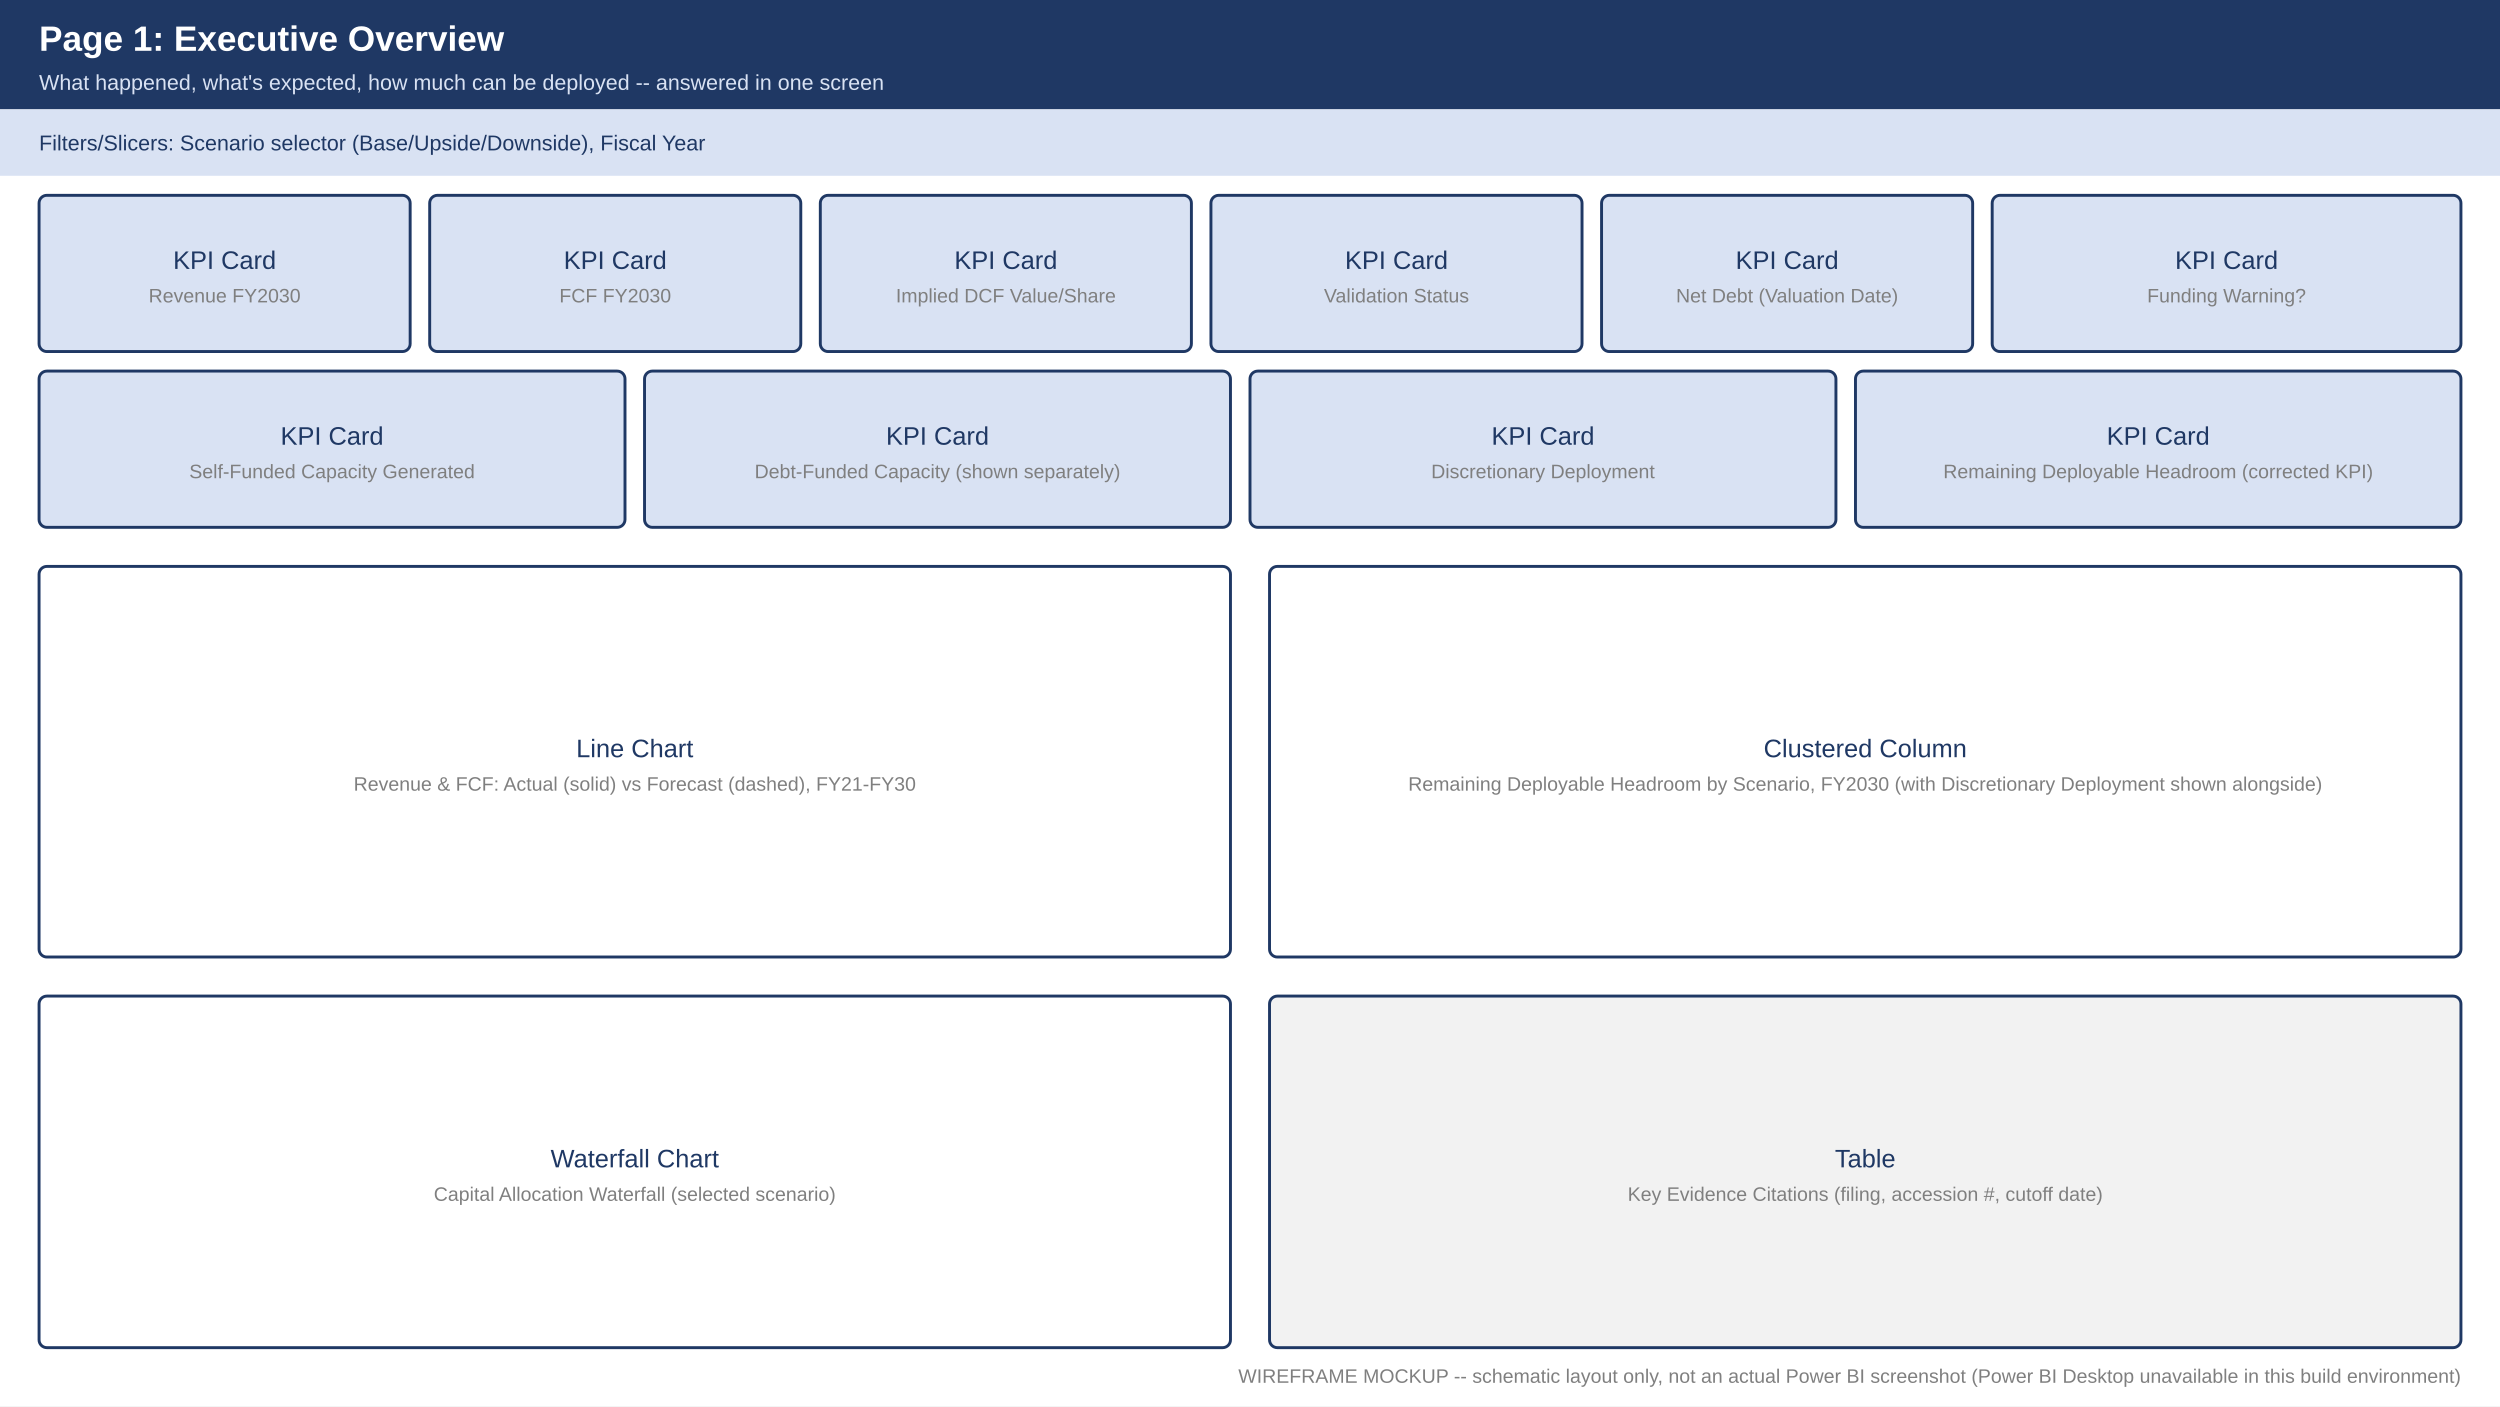
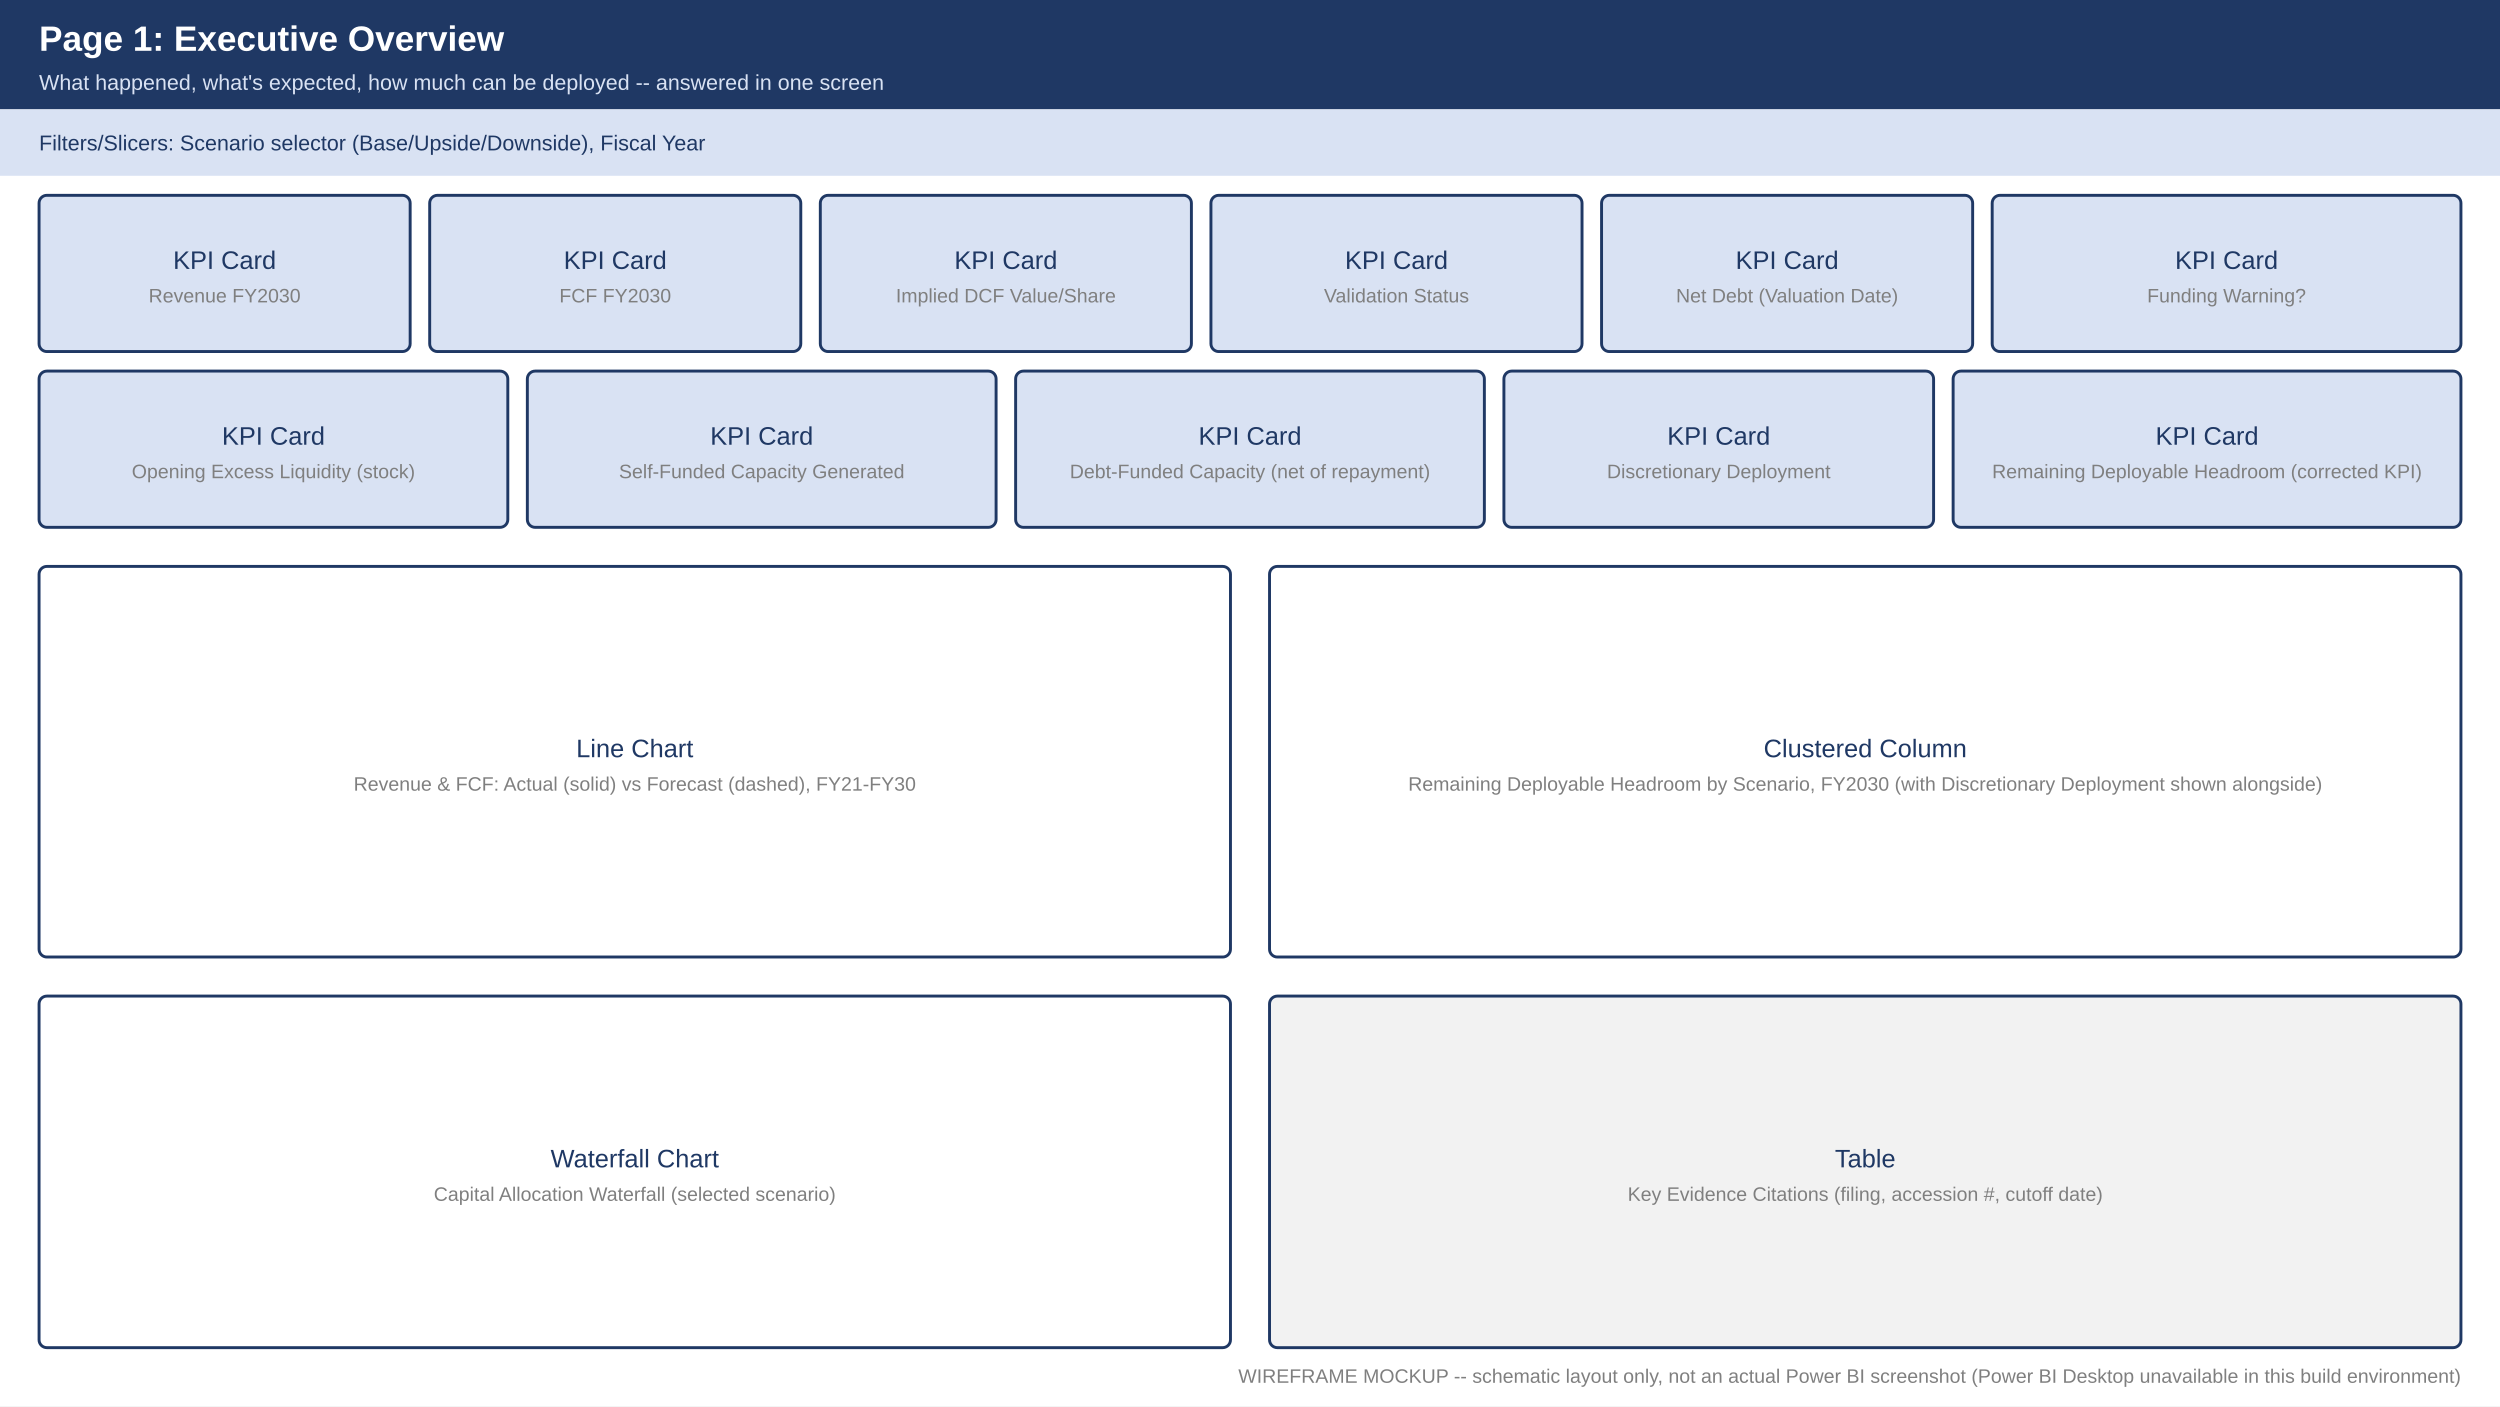
<svg xmlns="http://www.w3.org/2000/svg" width="1280" height="720" viewBox="0 0 1280 720">
  <rect width="1280" height="720" fill="#FFFFFF" />
  <rect x="0" y="0" width="1280" height="56" fill="#1F3864" />
  <text x="20" y="26" font-family="Segoe UI, Arial" font-size="18" fill="#FFFFFF" font-weight="bold">Page 1: Executive Overview</text>
  <text x="20" y="46" font-family="Segoe UI, Arial" font-size="11" fill="#D9E2F3">What happened, what's expected, how much can be deployed -- answered in one screen</text>
  <rect x="0" y="56" width="1280" height="34" fill="#D9E2F3" />
  <text x="20" y="77" font-family="Segoe UI, Arial" font-size="11" fill="#1F3864">Filters/Slicers: Scenario selector (Base/Upside/Downside), Fiscal Year</text>
  <rect x="20" y="100" width="190" height="80" fill="#D9E2F3" stroke="#1F3864" stroke-width="1.5" rx="4" />
  <text x="115.0" y="134.0" font-family="Segoe UI, Arial" font-size="13" fill="#1F3864" text-anchor="middle" dominant-baseline="middle">KPI Card</text>
  <text x="115.0" y="152.0" font-family="Segoe UI, Arial" font-size="10" fill="#7F7F7F" text-anchor="middle" dominant-baseline="middle">Revenue FY2030</text>
  <rect x="220" y="100" width="190" height="80" fill="#D9E2F3" stroke="#1F3864" stroke-width="1.5" rx="4" />
  <text x="315.0" y="134.0" font-family="Segoe UI, Arial" font-size="13" fill="#1F3864" text-anchor="middle" dominant-baseline="middle">KPI Card</text>
  <text x="315.0" y="152.0" font-family="Segoe UI, Arial" font-size="10" fill="#7F7F7F" text-anchor="middle" dominant-baseline="middle">FCF FY2030</text>
  <rect x="420" y="100" width="190" height="80" fill="#D9E2F3" stroke="#1F3864" stroke-width="1.5" rx="4" />
  <text x="515.0" y="134.0" font-family="Segoe UI, Arial" font-size="13" fill="#1F3864" text-anchor="middle" dominant-baseline="middle">KPI Card</text>
  <text x="515.0" y="152.0" font-family="Segoe UI, Arial" font-size="10" fill="#7F7F7F" text-anchor="middle" dominant-baseline="middle">Implied DCF Value/Share</text>
  <rect x="620" y="100" width="190" height="80" fill="#D9E2F3" stroke="#1F3864" stroke-width="1.5" rx="4" />
  <text x="715.0" y="134.0" font-family="Segoe UI, Arial" font-size="13" fill="#1F3864" text-anchor="middle" dominant-baseline="middle">KPI Card</text>
  <text x="715.0" y="152.0" font-family="Segoe UI, Arial" font-size="10" fill="#7F7F7F" text-anchor="middle" dominant-baseline="middle">Validation Status</text>
  <rect x="820" y="100" width="190" height="80" fill="#D9E2F3" stroke="#1F3864" stroke-width="1.5" rx="4" />
  <text x="915.0" y="134.0" font-family="Segoe UI, Arial" font-size="13" fill="#1F3864" text-anchor="middle" dominant-baseline="middle">KPI Card</text>
  <text x="915.0" y="152.0" font-family="Segoe UI, Arial" font-size="10" fill="#7F7F7F" text-anchor="middle" dominant-baseline="middle">Net Debt (Valuation Date)</text>
  <rect x="1020" y="100" width="240" height="80" fill="#D9E2F3" stroke="#1F3864" stroke-width="1.5" rx="4" />
  <text x="1140.0" y="134.0" font-family="Segoe UI, Arial" font-size="13" fill="#1F3864" text-anchor="middle" dominant-baseline="middle">KPI Card</text>
  <text x="1140.0" y="152.0" font-family="Segoe UI, Arial" font-size="10" fill="#7F7F7F" text-anchor="middle" dominant-baseline="middle">Funding Warning?</text>
-   <rect x="20" y="190" width="300" height="80" fill="#D9E2F3" stroke="#1F3864" stroke-width="1.5" rx="4" />
-   <text x="170.0" y="224.0" font-family="Segoe UI, Arial" font-size="13" fill="#1F3864" text-anchor="middle" dominant-baseline="middle">KPI Card</text>
-   <text x="170.0" y="242.0" font-family="Segoe UI, Arial" font-size="10" fill="#7F7F7F" text-anchor="middle" dominant-baseline="middle">Self-Funded Capacity Generated</text>
-   <rect x="330" y="190" width="300" height="80" fill="#D9E2F3" stroke="#1F3864" stroke-width="1.5" rx="4" />
-   <text x="480.0" y="224.0" font-family="Segoe UI, Arial" font-size="13" fill="#1F3864" text-anchor="middle" dominant-baseline="middle">KPI Card</text>
-   <text x="480.0" y="242.0" font-family="Segoe UI, Arial" font-size="10" fill="#7F7F7F" text-anchor="middle" dominant-baseline="middle">Debt-Funded Capacity (shown separately)</text>
-   <rect x="640" y="190" width="300" height="80" fill="#D9E2F3" stroke="#1F3864" stroke-width="1.5" rx="4" />
-   <text x="790.0" y="224.0" font-family="Segoe UI, Arial" font-size="13" fill="#1F3864" text-anchor="middle" dominant-baseline="middle">KPI Card</text>
-   <text x="790.0" y="242.0" font-family="Segoe UI, Arial" font-size="10" fill="#7F7F7F" text-anchor="middle" dominant-baseline="middle">Discretionary Deployment</text>
-   <rect x="950" y="190" width="310" height="80" fill="#D9E2F3" stroke="#1F3864" stroke-width="1.5" rx="4" />
-   <text x="1105.0" y="224.0" font-family="Segoe UI, Arial" font-size="13" fill="#1F3864" text-anchor="middle" dominant-baseline="middle">KPI Card</text>
-   <text x="1105.0" y="242.0" font-family="Segoe UI, Arial" font-size="10" fill="#7F7F7F" text-anchor="middle" dominant-baseline="middle">Remaining Deployable Headroom (corrected KPI)</text>
+   <rect x="20" y="190" width="240" height="80" fill="#D9E2F3" stroke="#1F3864" stroke-width="1.5" rx="4" />
+   <text x="140.0" y="224.0" font-family="Segoe UI, Arial" font-size="13" fill="#1F3864" text-anchor="middle" dominant-baseline="middle">KPI Card</text>
+   <text x="140.0" y="242.0" font-family="Segoe UI, Arial" font-size="10" fill="#7F7F7F" text-anchor="middle" dominant-baseline="middle">Opening Excess Liquidity (stock)</text>
+   <rect x="270" y="190" width="240" height="80" fill="#D9E2F3" stroke="#1F3864" stroke-width="1.5" rx="4" />
+   <text x="390.0" y="224.0" font-family="Segoe UI, Arial" font-size="13" fill="#1F3864" text-anchor="middle" dominant-baseline="middle">KPI Card</text>
+   <text x="390.0" y="242.0" font-family="Segoe UI, Arial" font-size="10" fill="#7F7F7F" text-anchor="middle" dominant-baseline="middle">Self-Funded Capacity Generated</text>
+   <rect x="520" y="190" width="240" height="80" fill="#D9E2F3" stroke="#1F3864" stroke-width="1.5" rx="4" />
+   <text x="640.0" y="224.0" font-family="Segoe UI, Arial" font-size="13" fill="#1F3864" text-anchor="middle" dominant-baseline="middle">KPI Card</text>
+   <text x="640.0" y="242.0" font-family="Segoe UI, Arial" font-size="10" fill="#7F7F7F" text-anchor="middle" dominant-baseline="middle">Debt-Funded Capacity (net of repayment)</text>
+   <rect x="770" y="190" width="220" height="80" fill="#D9E2F3" stroke="#1F3864" stroke-width="1.5" rx="4" />
+   <text x="880.0" y="224.0" font-family="Segoe UI, Arial" font-size="13" fill="#1F3864" text-anchor="middle" dominant-baseline="middle">KPI Card</text>
+   <text x="880.0" y="242.0" font-family="Segoe UI, Arial" font-size="10" fill="#7F7F7F" text-anchor="middle" dominant-baseline="middle">Discretionary Deployment</text>
+   <rect x="1000" y="190" width="260" height="80" fill="#D9E2F3" stroke="#1F3864" stroke-width="1.5" rx="4" />
+   <text x="1130.0" y="224.0" font-family="Segoe UI, Arial" font-size="13" fill="#1F3864" text-anchor="middle" dominant-baseline="middle">KPI Card</text>
+   <text x="1130.0" y="242.0" font-family="Segoe UI, Arial" font-size="10" fill="#7F7F7F" text-anchor="middle" dominant-baseline="middle">Remaining Deployable Headroom (corrected KPI)</text>
  <rect x="20" y="290" width="610" height="200" fill="#FFFFFF" stroke="#1F3864" stroke-width="1.5" rx="4" />
  <text x="325.0" y="384.0" font-family="Segoe UI, Arial" font-size="13" fill="#1F3864" text-anchor="middle" dominant-baseline="middle">Line Chart</text>
  <text x="325.0" y="402.0" font-family="Segoe UI, Arial" font-size="10" fill="#7F7F7F" text-anchor="middle" dominant-baseline="middle">Revenue &amp; FCF: Actual (solid) vs Forecast (dashed), FY21-FY30</text>
  <rect x="650" y="290" width="610" height="200" fill="#FFFFFF" stroke="#1F3864" stroke-width="1.5" rx="4" />
  <text x="955.0" y="384.0" font-family="Segoe UI, Arial" font-size="13" fill="#1F3864" text-anchor="middle" dominant-baseline="middle">Clustered Column</text>
  <text x="955.0" y="402.0" font-family="Segoe UI, Arial" font-size="10" fill="#7F7F7F" text-anchor="middle" dominant-baseline="middle">Remaining Deployable Headroom by Scenario, FY2030 (with Discretionary Deployment shown alongside)</text>
  <rect x="20" y="510" width="610" height="180" fill="#FFFFFF" stroke="#1F3864" stroke-width="1.5" rx="4" />
  <text x="325.0" y="594.0" font-family="Segoe UI, Arial" font-size="13" fill="#1F3864" text-anchor="middle" dominant-baseline="middle">Waterfall Chart</text>
  <text x="325.0" y="612.0" font-family="Segoe UI, Arial" font-size="10" fill="#7F7F7F" text-anchor="middle" dominant-baseline="middle">Capital Allocation Waterfall (selected scenario)</text>
  <rect x="650" y="510" width="610" height="180" fill="#F2F2F2" stroke="#1F3864" stroke-width="1.5" rx="4" />
  <text x="955.0" y="594.0" font-family="Segoe UI, Arial" font-size="13" fill="#1F3864" text-anchor="middle" dominant-baseline="middle">Table</text>
  <text x="955.0" y="612.0" font-family="Segoe UI, Arial" font-size="10" fill="#7F7F7F" text-anchor="middle" dominant-baseline="middle">Key Evidence Citations (filing, accession #, cutoff date)</text>
  <text x="1260" y="708" font-family="Segoe UI, Arial" font-size="10" fill="#7F7F7F" text-anchor="end">WIREFRAME MOCKUP -- schematic layout only, not an actual Power BI screenshot (Power BI Desktop unavailable in this build environment)</text>
</svg>
